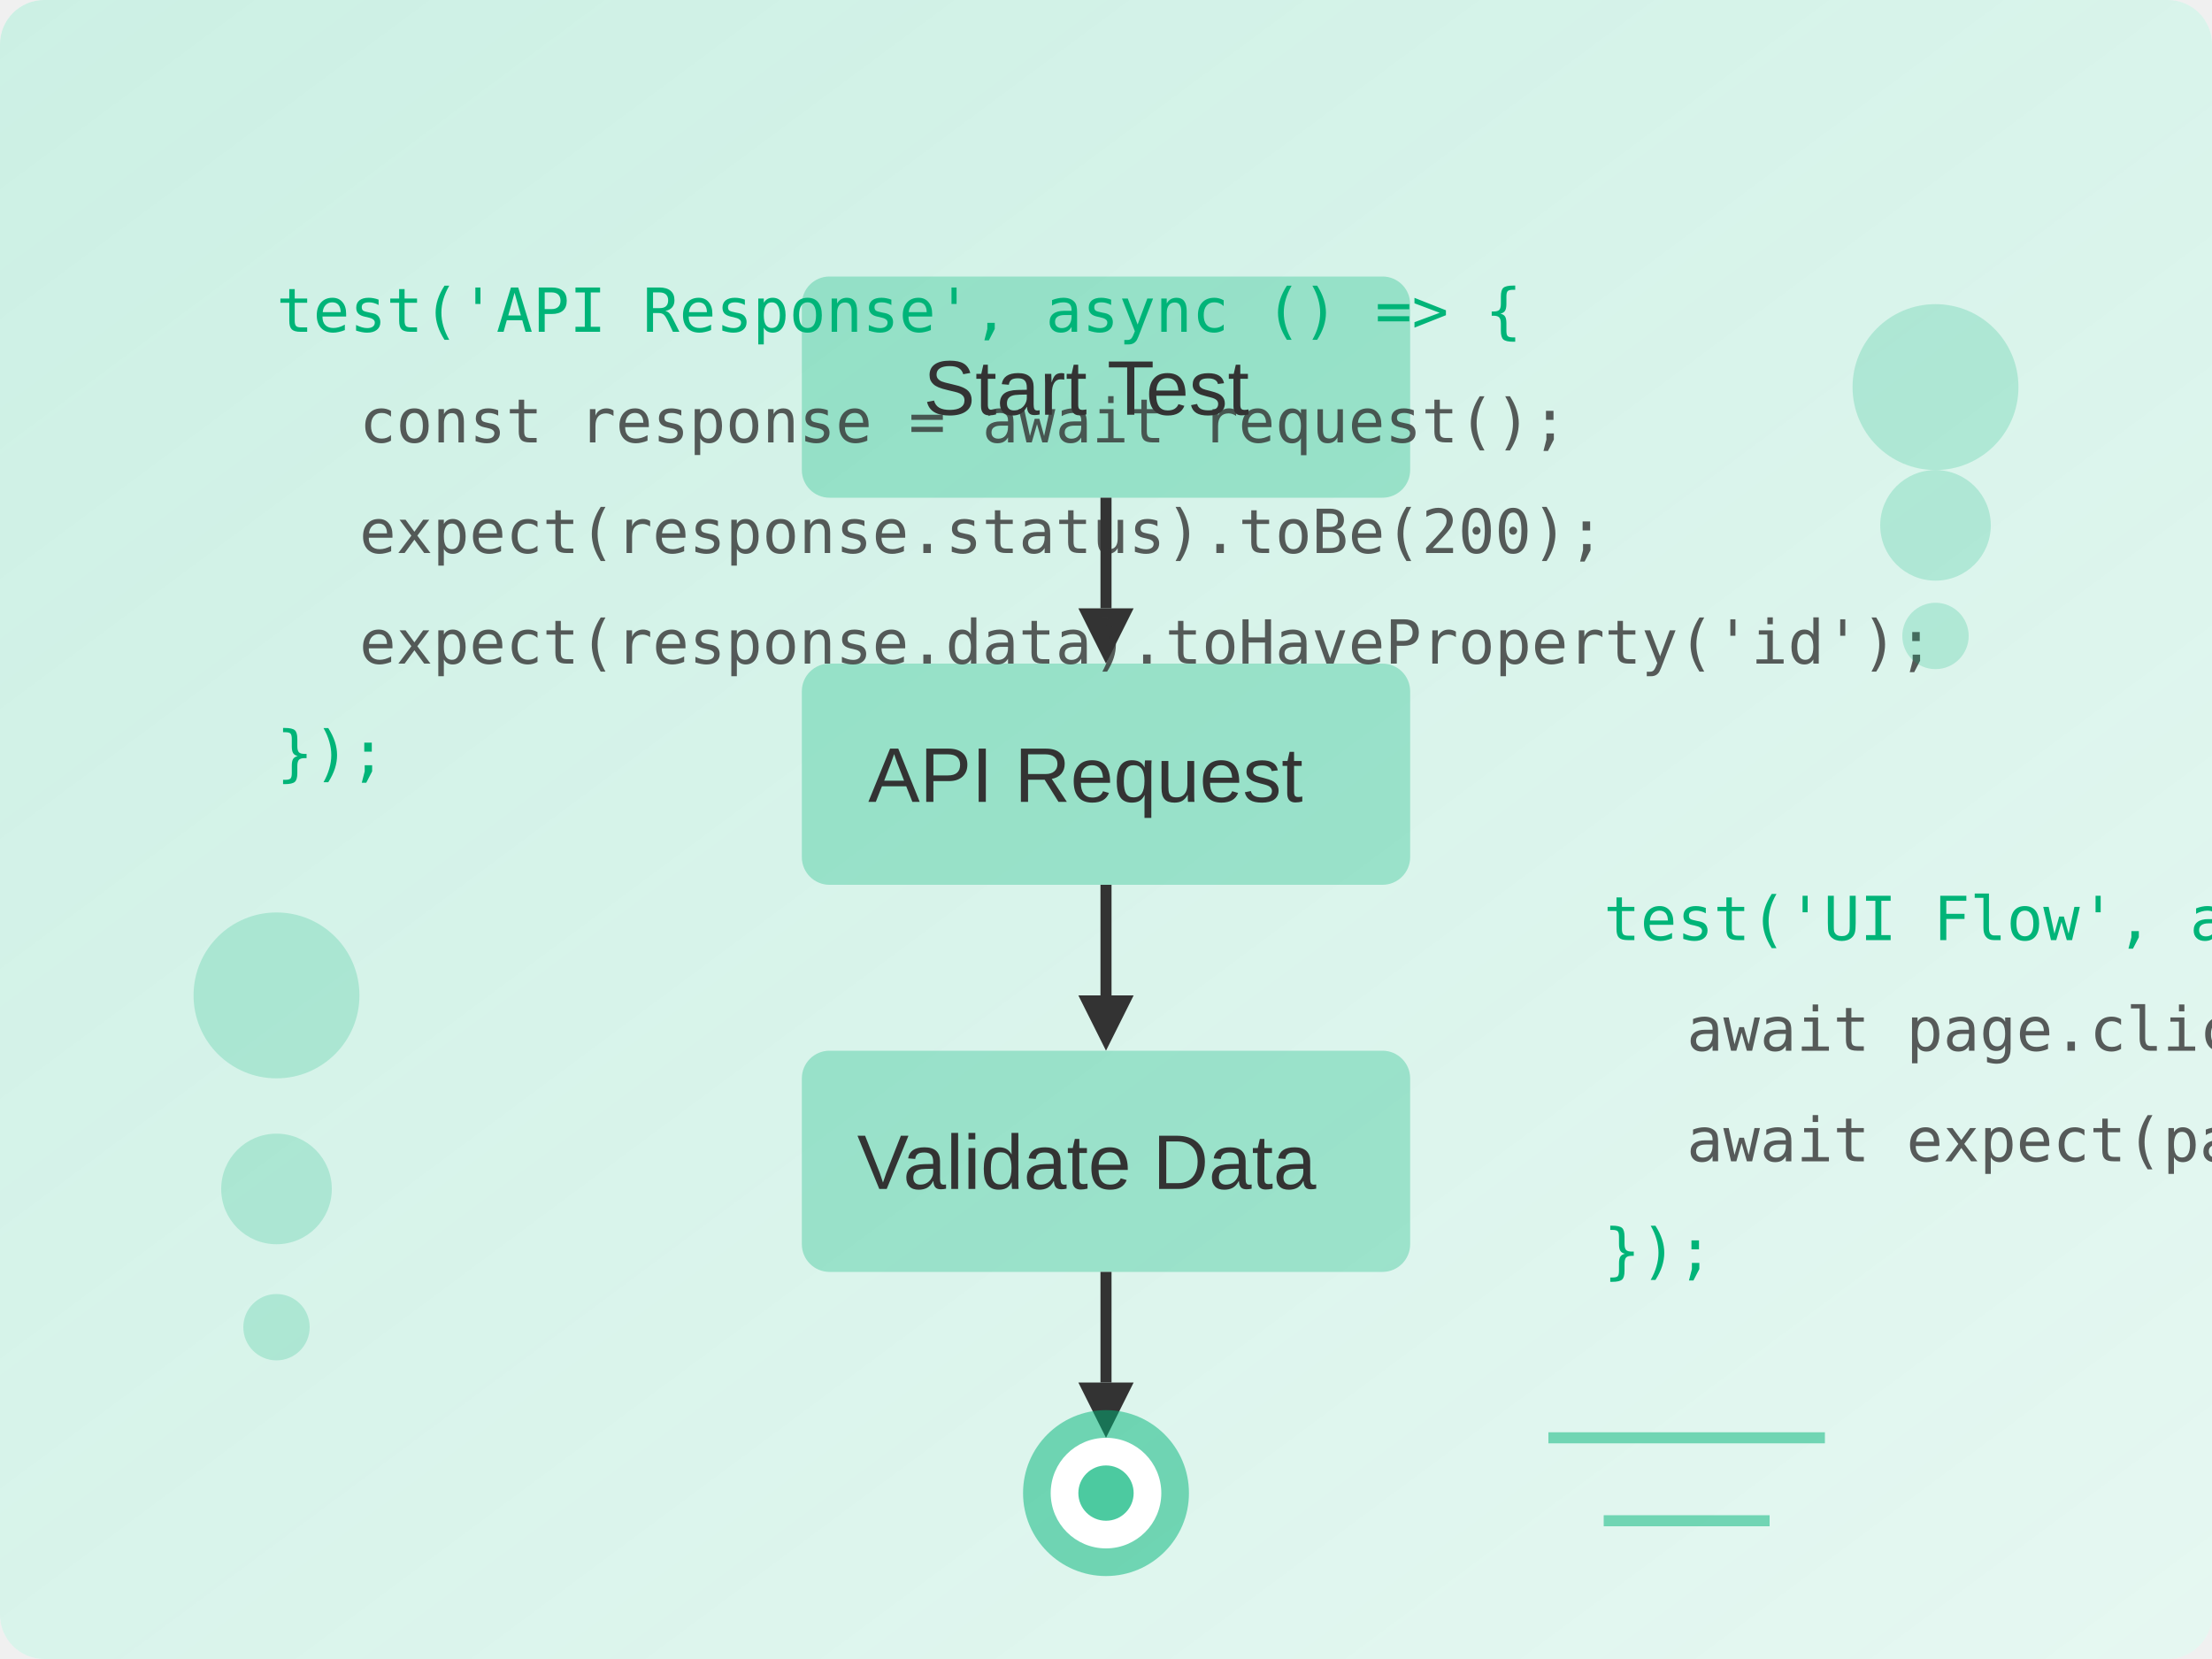
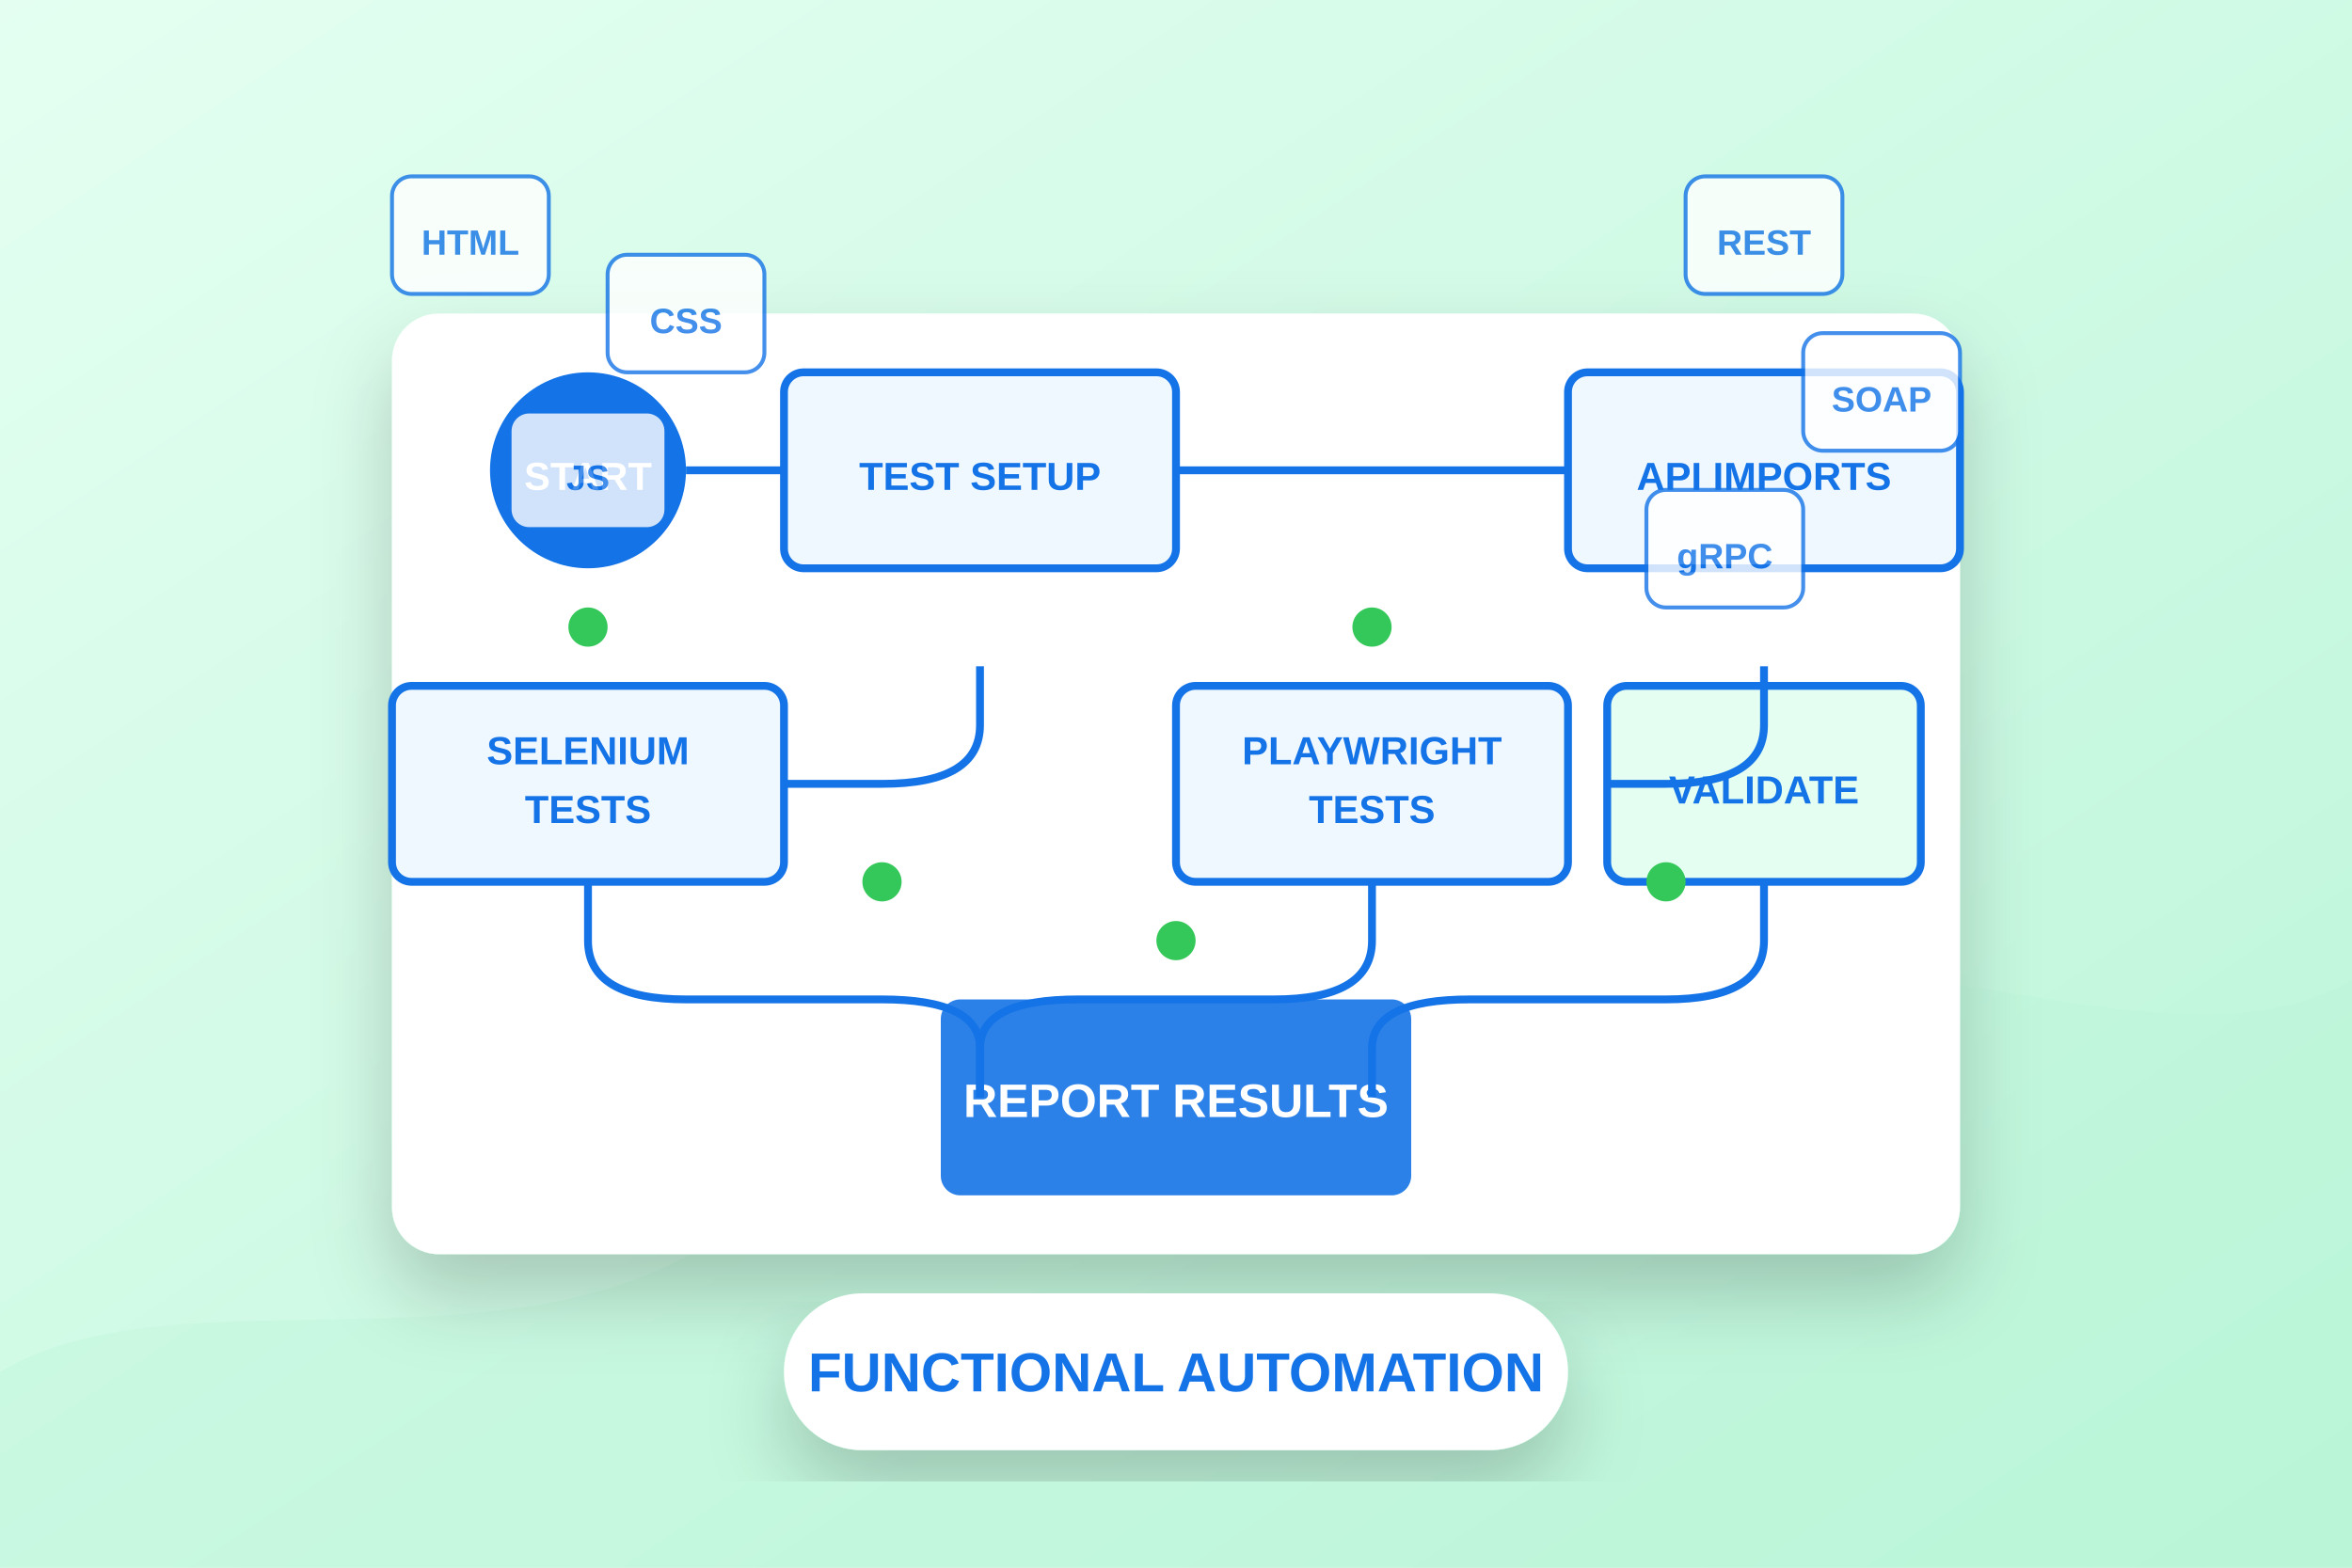
- <svg xmlns="http://www.w3.org/2000/svg" viewBox="0 0 400 300" width="400" height="300">
+ <svg xmlns="http://www.w3.org/2000/svg" width="600" height="400" viewBox="0 0 600 400">
  <defs>
-     <linearGradient id="grad4" x1="0%" y1="0%" x2="100%" y2="100%">
-       <stop offset="0%" style="stop-color:#00b478;stop-opacity:0.2" />
-       <stop offset="100%" style="stop-color:#00b478;stop-opacity:0.1" />
+     <linearGradient id="functionalGradient" x1="0%" y1="0%" x2="100%" y2="100%">
+       <stop offset="0%" stop-color="#e4fff1" />
+       <stop offset="100%" stop-color="#baf5d8" />
    </linearGradient>
+     <filter id="shadow" x="-20%" y="-20%" width="140%" height="140%">
+       <feGaussianBlur in="SourceAlpha" stdDeviation="10" />
+       <feOffset dx="0" dy="10" result="offsetblur" />
+       <feComponentTransfer>
+         <feFuncA type="linear" slope="0.2" />
+       </feComponentTransfer>
+       <feMerge>
+         <feMergeNode />
+         <feMergeNode in="SourceGraphic" />
+       </feMerge>
+     </filter>
  </defs>
-   <rect width="400" height="300" fill="#fff" rx="8" ry="8" />
-   <rect width="400" height="300" fill="url(#grad4)" rx="8" ry="8" />
-   <rect x="145" y="50" width="110" height="40" rx="5" ry="5" fill="#00b478" opacity="0.3" />
-   <text x="167" y="75" font-family="Arial" font-size="14" fill="#333">Start Test</text>
-   <line x1="200" y1="90" x2="200" y2="110" stroke="#333" stroke-width="2" />
-   <polygon points="195,110 200,120 205,110" fill="#333" />
-   <rect x="145" y="120" width="110" height="40" rx="5" ry="5" fill="#00b478" opacity="0.3" />
-   <text x="157" y="145" font-family="Arial" font-size="14" fill="#333">API Request</text>
-   <line x1="200" y1="160" x2="200" y2="180" stroke="#333" stroke-width="2" />
-   <polygon points="195,180 200,190 205,180" fill="#333" />
-   <rect x="145" y="190" width="110" height="40" rx="5" ry="5" fill="#00b478" opacity="0.3" />
-   <text x="155" y="215" font-family="Arial" font-size="14" fill="#333">Validate Data</text>
-   <line x1="200" y1="230" x2="200" y2="250" stroke="#333" stroke-width="2" />
-   <polygon points="195,250 200,260 205,250" fill="#333" />
-   <circle cx="200" cy="270" r="15" fill="#00b478" opacity="0.5" />
-   <circle cx="200" cy="270" r="10" fill="#fff" />
-   <circle cx="200" cy="270" r="5" fill="#00b478" opacity="0.7" />
-   <text x="50" y="60" font-family="monospace" font-size="11" fill="#00b478">test('API Response', async () =&gt; {</text>
-   <text x="65" y="80" font-family="monospace" font-size="11" fill="#333" opacity="0.8">const response = await request();</text>
-   <text x="65" y="100" font-family="monospace" font-size="11" fill="#333" opacity="0.8">expect(response.status).toBe(200);</text>
-   <text x="65" y="120" font-family="monospace" font-size="11" fill="#333" opacity="0.8">expect(response.data).toHaveProperty('id');</text>
-   <text x="50" y="140" font-family="monospace" font-size="11" fill="#00b478">});</text>
-   <text x="290" y="170" font-family="monospace" font-size="11" fill="#00b478">test('UI Flow', async () =&gt; {</text>
-   <text x="305" y="190" font-family="monospace" font-size="11" fill="#333" opacity="0.8">await page.click('#submit');</text>
-   <text x="305" y="210" font-family="monospace" font-size="11" fill="#333" opacity="0.8">await expect(page).toHaveText('Success');</text>
-   <text x="290" y="230" font-family="monospace" font-size="11" fill="#00b478">});</text>
-   <circle cx="50" cy="180" r="15" fill="#00b478" opacity="0.2" />
-   <circle cx="50" cy="215" r="10" fill="#00b478" opacity="0.2" />
-   <circle cx="50" cy="240" r="6" fill="#00b478" opacity="0.2" />
-   <circle cx="350" cy="70" r="15" fill="#00b478" opacity="0.2" />
-   <circle cx="350" cy="95" r="10" fill="#00b478" opacity="0.2" />
-   <circle cx="350" cy="115" r="6" fill="#00b478" opacity="0.2" />
-   <line x1="280" y1="260" x2="330" y2="260" stroke="#00b478" stroke-width="2" opacity="0.5" />
-   <line x1="290" y1="275" x2="320" y2="275" stroke="#00b478" stroke-width="2" opacity="0.5" />
+   <rect width="600" height="400" fill="url(#functionalGradient)" />
+   <path d="M0,400 L600,400 L600,250 C550,280 450,220 400,260 C350,300 250,240 200,300 C150,360 50,320 0,350 Z" fill="#baf5d8" opacity="0.3" />
+   <g transform="translate(300, 200)">
+     <rect x="-200" y="-120" width="400" height="240" rx="12" fill="#ffffff" filter="url(#shadow)" />
+     <g transform="translate(-150, -80)">
+       <circle cx="0" cy="0" r="25" fill="#1473e6" />
+       <text x="0" y="5" font-family="Arial" font-size="10" font-weight="bold" text-anchor="middle" fill="#ffffff">START</text>
+     </g>
+     <g transform="translate(-50, -80)">
+       <rect x="-50" y="-25" width="100" height="50" rx="5" fill="#f0f8ff" stroke="#1473e6" stroke-width="2" />
+       <text x="0" y="5" font-family="Arial" font-size="10" font-weight="bold" text-anchor="middle" fill="#1473e6">TEST SETUP</text>
+     </g>
+     <g transform="translate(150, -80)">
+       <rect x="-50" y="-25" width="100" height="50" rx="5" fill="#f0f8ff" stroke="#1473e6" stroke-width="2" />
+       <text x="0" y="5" font-family="Arial" font-size="10" font-weight="bold" text-anchor="middle" fill="#1473e6">API IMPORTS</text>
+     </g>
+     <g transform="translate(-150, 0)">
+       <rect x="-50" y="-25" width="100" height="50" rx="5" fill="#f0f8ff" stroke="#1473e6" stroke-width="2" />
+       <text x="0" y="-5" font-family="Arial" font-size="10" font-weight="bold" text-anchor="middle" fill="#1473e6">SELENIUM</text>
+       <text x="0" y="10" font-family="Arial" font-size="10" font-weight="bold" text-anchor="middle" fill="#1473e6">TESTS</text>
+     </g>
+     <g transform="translate(50, 0)">
+       <rect x="-50" y="-25" width="100" height="50" rx="5" fill="#f0f8ff" stroke="#1473e6" stroke-width="2" />
+       <text x="0" y="-5" font-family="Arial" font-size="10" font-weight="bold" text-anchor="middle" fill="#1473e6">PLAYWRIGHT</text>
+       <text x="0" y="10" font-family="Arial" font-size="10" font-weight="bold" text-anchor="middle" fill="#1473e6">TESTS</text>
+     </g>
+     <g transform="translate(150, 0)">
+       <rect x="-40" y="-25" width="80" height="50" rx="5" fill="#e4fff1" stroke="#1473e6" stroke-width="2" />
+       <text x="0" y="5" font-family="Arial" font-size="10" font-weight="bold" text-anchor="middle" fill="#1473e6">VALIDATE</text>
+     </g>
+     <g transform="translate(0, 80)">
+       <rect x="-60" y="-25" width="120" height="50" rx="5" fill="#1473e6" opacity="0.9" />
+       <text x="0" y="5" font-family="Arial" font-size="12" font-weight="bold" text-anchor="middle" fill="#ffffff">REPORT RESULTS</text>
+     </g>
+     <line x1="-125" y1="-80" x2="-100" y2="-80" stroke="#1473e6" stroke-width="2" />
+     <line x1="0" y1="-80" x2="100" y2="-80" stroke="#1473e6" stroke-width="2" />
+     <path d="M-50,-30 L-50,-15 Q-50,0 -75,0 L-100,0" stroke="#1473e6" stroke-width="2" fill="none" />
+     <path d="M150,-30 L150,-15 Q150,0 125,0 L110,0" stroke="#1473e6" stroke-width="2" fill="none" />
+     <path d="M-150,25 L-150,40 Q-150,55 -125,55 L-75,55 Q-50,55 -50,67.5 L-50,80" stroke="#1473e6" stroke-width="2" fill="none" />
+     <path d="M50,25 L50,40 Q50,55 25,55 L-25,55 Q-50,55 -50,67.5 L-50,80" stroke="#1473e6" stroke-width="2" fill="none" />
+     <path d="M150,25 L150,40 Q150,55 125,55 L75,55 Q50,55 50,67.5 L50,80" stroke="#1473e6" stroke-width="2" fill="none" />
+     <circle cx="-150" cy="-40" r="5" fill="#34c759" />
+     <circle cx="50" cy="-40" r="5" fill="#34c759" />
+     <circle cx="-75" cy="25" r="5" fill="#34c759" />
+     <circle cx="125" cy="25" r="5" fill="#34c759" />
+     <circle cx="0" cy="40" r="5" fill="#34c759" />
+   </g>
+   <g transform="translate(120, 60)" opacity="0.8">
+     <rect x="-20" y="-15" width="40" height="30" rx="5" fill="#ffffff" stroke="#1473e6" stroke-width="1" />
+     <text x="0" y="5" font-family="Arial" font-size="9" font-weight="bold" text-anchor="middle" fill="#1473e6">HTML</text>
+   </g>
+   <g transform="translate(175, 80)" opacity="0.8">
+     <rect x="-20" y="-15" width="40" height="30" rx="5" fill="#ffffff" stroke="#1473e6" stroke-width="1" />
+     <text x="0" y="5" font-family="Arial" font-size="9" font-weight="bold" text-anchor="middle" fill="#1473e6">CSS</text>
+   </g>
+   <g transform="translate(150, 120)" opacity="0.8">
+     <rect x="-20" y="-15" width="40" height="30" rx="5" fill="#ffffff" stroke="#1473e6" stroke-width="1" />
+     <text x="0" y="5" font-family="Arial" font-size="9" font-weight="bold" text-anchor="middle" fill="#1473e6">JS</text>
+   </g>
+   <g transform="translate(450, 60)" opacity="0.8">
+     <rect x="-20" y="-15" width="40" height="30" rx="5" fill="#ffffff" stroke="#1473e6" stroke-width="1" />
+     <text x="0" y="5" font-family="Arial" font-size="9" font-weight="bold" text-anchor="middle" fill="#1473e6">REST</text>
+   </g>
+   <g transform="translate(480, 100)" opacity="0.8">
+     <rect x="-20" y="-15" width="40" height="30" rx="5" fill="#ffffff" stroke="#1473e6" stroke-width="1" />
+     <text x="0" y="5" font-family="Arial" font-size="9" font-weight="bold" text-anchor="middle" fill="#1473e6">SOAP</text>
+   </g>
+   <g transform="translate(440, 140)" opacity="0.8">
+     <rect x="-20" y="-15" width="40" height="30" rx="5" fill="#ffffff" stroke="#1473e6" stroke-width="1" />
+     <text x="0" y="5" font-family="Arial" font-size="9" font-weight="bold" text-anchor="middle" fill="#1473e6">gRPC</text>
+   </g>
+   <g transform="translate(300, 350)">
+     <rect x="-100" y="-20" width="200" height="40" rx="20" fill="#ffffff" filter="url(#shadow)" />
+     <text x="0" y="5" font-family="Arial" font-size="14" font-weight="bold" text-anchor="middle" fill="#1473e6">FUNCTIONAL AUTOMATION</text>
+   </g>
</svg>
